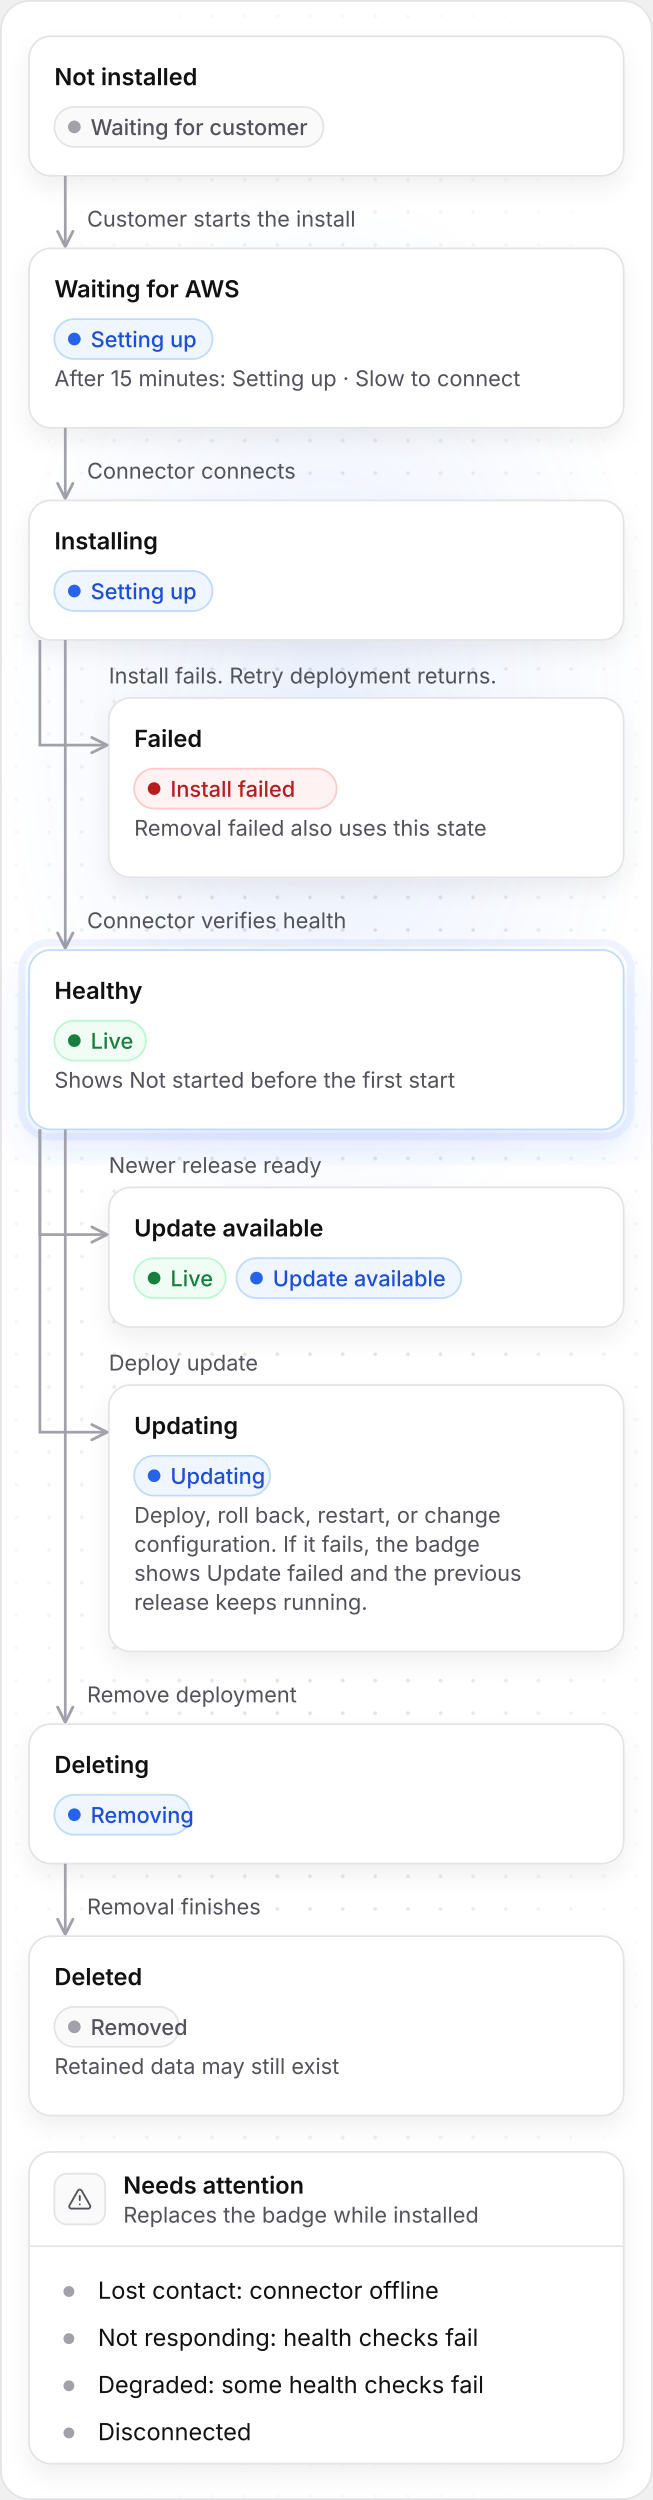
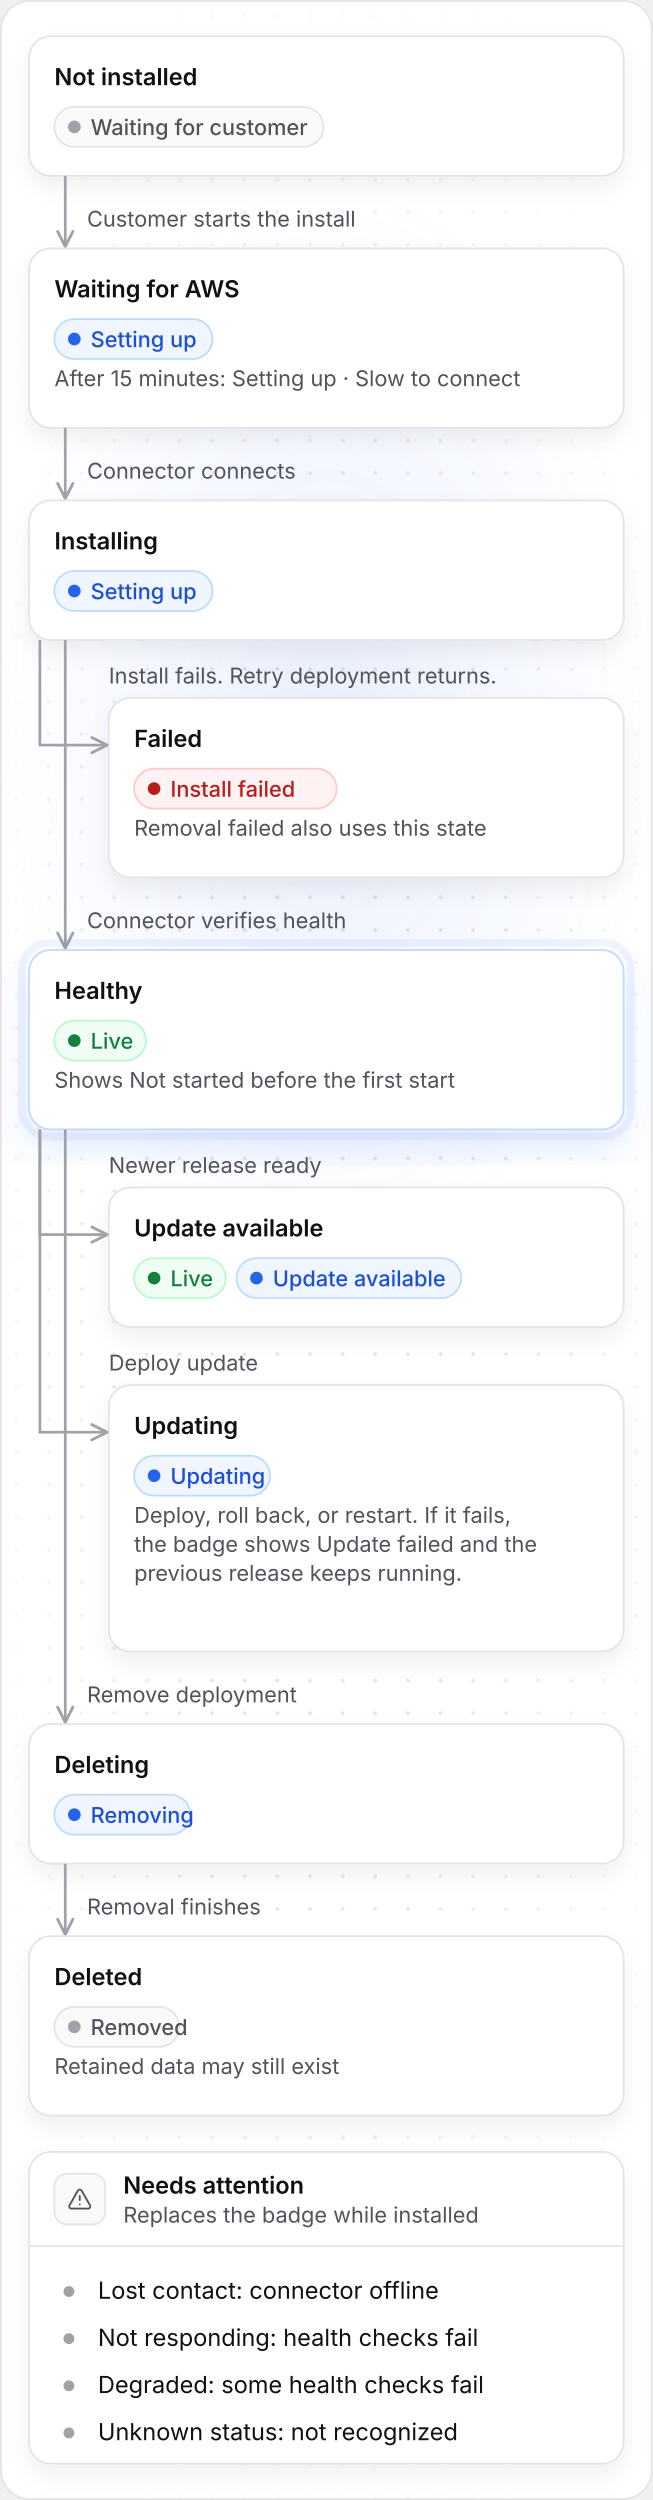
<svg xmlns="http://www.w3.org/2000/svg" width="360" height="1379" viewBox="0 0 360 1379" role="img" aria-labelledby="title desc">
  <defs>
    <style>
      text { font-family: Inter, "Inter Variable", ui-sans-serif, system-ui, -apple-system, "Segoe UI", sans-serif; fill: #111111; }
      .title { font-size: 13px; font-weight: 600; }
      .heading { font-size: 15px; font-weight: 600; letter-spacing: -0.01em; }
      .body { font-size: 13px; fill: #111111; }
      .label { font-size: 12px; font-weight: 600; fill: #52525B; }
      .note { font-size: 12px; fill: #52525B; }
      .badge { font-size: 12px; font-weight: 500; }
      .num { font-size: 12px; font-weight: 600; fill: #FFFFFF; }
      .mono { font-family: ui-monospace, SFMono-Regular, Menlo, Consolas, "Liberation Mono", monospace; font-size: 12px; fill: #71717A; }
      .mono-dark { font-family: ui-monospace, SFMono-Regular, Menlo, Consolas, "Liberation Mono", monospace; font-size: 12px; fill: #111111; }
      .mono-brand { font-family: ui-monospace, SFMono-Regular, Menlo, Consolas, "Liberation Mono", monospace; font-size: 12px; fill: #1D4ED8; }
      .boundary { fill: none; stroke: #A1A1AA; stroke-width: 1; stroke-dasharray: 5 4; }
      .tag { fill: #FFFFFF; stroke: #E4E4E7; }
      .band { fill: #FAFAFA; stroke: #E4E4E7; }
      .tile { fill: #FFFFFF; stroke: #E4E4E7; }
      .tile-optional { fill: #FFFFFF; stroke: #A1A1AA; stroke-dasharray: 4 3; }
      .icon-tile { fill: #FAFAFA; stroke: #E4E4E7; }
      .icon { fill: none; stroke: #52525B; stroke-width: 1.75; stroke-linecap: round; stroke-linejoin: round; }
      .track { fill: none; stroke: #A1A1AA; stroke-width: 1.5; }
      .track-dashed { fill: none; stroke: #A1A1AA; stroke-width: 1.5; stroke-dasharray: 4 4; }
      .beam { fill: none; stroke: #2563EB; stroke-width: 1.5; }
      .port { fill: #FFFFFF; stroke: #A1A1AA; stroke-width: 1.5; }
      .port-brand { fill: #FFFFFF; stroke: #2563EB; stroke-width: 1.5; }
    </style>
    <pattern id="dots" width="18" height="18" patternUnits="userSpaceOnUse">
      <circle cx="9" cy="9" r="1" fill="#D4D4D8" />
    </pattern>
    <radialGradient id="fade" cx="50%" cy="50%" r="60%">
      <stop offset="40%" stop-color="#FFFFFF" />
      <stop offset="100%" stop-color="#000000" />
    </radialGradient>
    <mask id="fade-mask">
      <rect width="360" height="1379" fill="url(#fade)" />
    </mask>
    <radialGradient id="light" cx="50%" cy="50%" r="50%">
      <stop offset="0%" stop-color="#2563EB" stop-opacity="0.10" />
      <stop offset="100%" stop-color="#2563EB" stop-opacity="0" />
    </radialGradient>
    <filter id="shadow" x="-10%" y="-20%" width="120%" height="160%">
      <feDropShadow dx="0" dy="1" stdDeviation="1" flood-color="#111111" flood-opacity="0.04" />
      <feDropShadow dx="0" dy="6" stdDeviation="6" flood-color="#111111" flood-opacity="0.06" />
    </filter>
    <filter id="shadow-brand" x="-10%" y="-10%" width="120%" height="130%">
      <feDropShadow dx="0" dy="1" stdDeviation="1" flood-color="#111111" flood-opacity="0.04" />
      <feDropShadow dx="0" dy="10" stdDeviation="10" flood-color="#2563EB" flood-opacity="0.14" />
    </filter>
    <marker id="arrow" viewBox="0 0 10 10" refX="8" refY="5" markerWidth="7" markerHeight="7" orient="auto-start-reverse">
      <path d="M1 1L9 5L1 9" fill="none" stroke="#A1A1AA" stroke-width="1.5" stroke-linecap="round" stroke-linejoin="round" />
    </marker>
    <marker id="arrow-brand" viewBox="0 0 10 10" refX="8" refY="5" markerWidth="7" markerHeight="7" orient="auto-start-reverse">
      <path d="M1 1L9 5L1 9" fill="none" stroke="#2563EB" stroke-width="1.5" stroke-linecap="round" stroke-linejoin="round" />
    </marker>
    <symbol id="i-alert" viewBox="0 0 24 24">
      <path d="m21.73 18-8-14a2 2 0 0 0-3.48 0l-8 14A2 2 0 0 0 4 21h16a2 2 0 0 0 1.73-3" />
      <path d="M12 9v4" />
      <path d="M12 17h.01" />
    </symbol>
  </defs>
  <g id="stage">
    <rect x="0.5" y="0.5" width="359" height="1378" rx="16" fill="#FFFFFF" stroke="#E4E4E7" />
    <rect x="1" y="1" width="358" height="1377" rx="16" fill="url(#dots)" mask="url(#fade-mask)" opacity="0.7" />
    <ellipse cx="180" cy="400" rx="180" ry="300" fill="url(#light)" />
  </g>
  <g id="not-installed">
    <rect class="tile" x="16" y="20" width="328" height="77" rx="12" filter="url(#shadow)" />
    <text class="title" x="30" y="47">Not installed</text>
    <rect x="30" y="59" width="148.4" height="22" rx="11" style="fill:#FAFAFA;stroke:#E4E4E7" />
    <circle cx="41" cy="70" r="3.5" fill="#A1A1AA" />
    <text class="badge" x="50" y="74.5" style="fill:#52525B">Waiting for customer</text>
  </g>
  <line class="track" x1="36" y1="97" x2="36" y2="135" marker-end="url(#arrow)" />
  <text class="note" x="48" y="125">Customer starts the install</text>
  <g id="waiting-for-aws">
    <rect class="tile" x="16" y="137" width="328" height="99" rx="12" filter="url(#shadow)" />
    <text class="title" x="30" y="164">Waiting for AWS</text>
    <rect x="30" y="176" width="87.2" height="22" rx="11" style="fill:#EFF6FF;stroke:#BFDBFE" />
    <circle cx="41" cy="187" r="3.5" fill="#2563EB" />
    <text class="badge" x="50" y="191.5" style="fill:#1D4ED8">Setting up</text>
    <text class="note" x="30" y="213">After 15 minutes: Setting up · Slow to connect</text>
  </g>
  <line class="track" x1="36" y1="236" x2="36" y2="274" marker-end="url(#arrow)" />
  <text class="note" x="48" y="264">Connector connects</text>
  <g id="installing">
    <rect class="tile" x="16" y="276" width="328" height="77" rx="12" filter="url(#shadow)" />
    <text class="title" x="30" y="303">Installing</text>
    <rect x="30" y="315" width="87.2" height="22" rx="11" style="fill:#EFF6FF;stroke:#BFDBFE" />
    <circle cx="41" cy="326" r="3.5" fill="#2563EB" />
    <text class="badge" x="50" y="330.5" style="fill:#1D4ED8">Setting up</text>
  </g>
  <text class="note" x="60" y="377">Install fails. Retry deployment returns.</text>
  <g id="failed">
    <rect class="tile" x="60" y="385" width="284" height="99" rx="12" filter="url(#shadow)" />
    <text class="title" x="74" y="412">Failed</text>
    <rect x="74" y="424" width="111.68" height="22" rx="11" style="fill:#FEF2F2;stroke:#FECACA" />
    <circle cx="85" cy="435" r="3.5" fill="#B91C1C" />
    <text class="badge" x="94" y="439.5" style="fill:#B91C1C">Install failed</text>
    <text class="note" x="74" y="461">Removal failed also uses this state</text>
  </g>
  <path class="track" d="M22 353 V411 H58" marker-end="url(#arrow)" />
  <line class="track" x1="36" y1="353" x2="36" y2="522" marker-end="url(#arrow)" />
  <text class="note" x="48" y="512">Connector verifies health</text>
  <g id="healthy">
    <rect x="12" y="520" width="336" height="107" rx="15" style="fill:none;stroke:#2563EB;stroke-opacity:0.07;stroke-width:4" />
    <rect x="16" y="524" width="328" height="99" rx="12" style="fill:#FFFFFF;stroke:#BFDBFE" filter="url(#shadow-brand)" />
    <text class="title" x="30" y="551">Healthy</text>
    <rect x="30" y="563" width="50.48" height="22" rx="11" style="fill:#F0FDF4;stroke:#BBF7D0" />
    <circle cx="41" cy="574" r="3.5" fill="#15803D" />
    <text class="badge" x="50" y="578.5" style="fill:#15803D">Live</text>
    <text class="note" x="30" y="600">Shows Not started before the first start</text>
  </g>
  <text class="note" x="60" y="647">Newer release ready</text>
  <g id="update-available">
    <rect class="tile" x="60" y="655" width="284" height="77" rx="12" filter="url(#shadow)" />
    <text class="title" x="74" y="682">Update available</text>
    <rect x="74" y="694" width="50.48" height="22" rx="11" style="fill:#F0FDF4;stroke:#BBF7D0" />
    <circle cx="85" cy="705" r="3.5" fill="#15803D" />
    <text class="badge" x="94" y="709.5" style="fill:#15803D">Live</text>
    <rect x="130.48" y="694" width="123.92" height="22" rx="11" style="fill:#EFF6FF;stroke:#BFDBFE" />
    <circle cx="141.48" cy="705" r="3.5" fill="#2563EB" />
    <text class="badge" x="150.48" y="709.5" style="fill:#1D4ED8">Update available</text>
  </g>
  <path class="track" d="M22 623 V681 H58" marker-end="url(#arrow)" />
  <text class="note" x="60" y="756">Deploy update</text>
  <g id="updating">
    <rect class="tile" x="60" y="764" width="284" height="147" rx="12" filter="url(#shadow)" />
    <text class="title" x="74" y="791">Updating</text>
    <rect x="74" y="803" width="74.96" height="22" rx="11" style="fill:#EFF6FF;stroke:#BFDBFE" />
    <circle cx="85" cy="814" r="3.5" fill="#2563EB" />
    <text class="badge" x="94" y="818.5" style="fill:#1D4ED8">Updating</text>
-     <text class="note" x="74" y="840">Deploy, roll back, restart, or change</text>
-     <text class="note" x="74" y="856">configuration. If it fails, the badge</text>
-     <text class="note" x="74" y="872">shows Update failed and the previous</text>
-     <text class="note" x="74" y="888">release keeps running.</text>
+     <text class="note" x="74" y="840">Deploy, roll back, or restart. If it fails,</text>
+     <text class="note" x="74" y="856">the badge shows Update failed and the</text>
+     <text class="note" x="74" y="872">previous release keeps running.</text>
  </g>
  <path class="track" d="M22 623 V790 H58" marker-end="url(#arrow)" />
  <line class="track" x1="36" y1="623" x2="36" y2="949" marker-end="url(#arrow)" />
  <text class="note" x="48" y="939">Remove deployment</text>
  <g id="deleting">
    <rect class="tile" x="16" y="951" width="328" height="77" rx="12" filter="url(#shadow)" />
    <text class="title" x="30" y="978">Deleting</text>
    <rect x="30" y="990" width="74.96" height="22" rx="11" style="fill:#EFF6FF;stroke:#BFDBFE" />
    <circle cx="41" cy="1001" r="3.5" fill="#2563EB" />
    <text class="badge" x="50" y="1005.5" style="fill:#1D4ED8">Removing</text>
  </g>
  <line class="track" x1="36" y1="1028" x2="36" y2="1066" marker-end="url(#arrow)" />
  <text class="note" x="48" y="1056">Removal finishes</text>
  <g id="deleted">
    <rect class="tile" x="16" y="1068" width="328" height="99" rx="12" filter="url(#shadow)" />
    <text class="title" x="30" y="1095">Deleted</text>
    <rect x="30" y="1107" width="68.84" height="22" rx="11" style="fill:#FAFAFA;stroke:#E4E4E7" />
    <circle cx="41" cy="1118" r="3.5" fill="#A1A1AA" />
    <text class="badge" x="50" y="1122.5" style="fill:#52525B">Removed</text>
    <text class="note" x="30" y="1144">Retained data may still exist</text>
  </g>
  <g id="needs-attention">
    <rect class="tile" x="16" y="1187" width="328" height="172" rx="12" filter="url(#shadow)" />
    <rect x="30" y="1199" width="28" height="28" rx="7" class="icon-tile" />
    <use href="#i-alert" class="icon" x="37" y="1206" width="14" height="14" />
    <text class="title" x="68" y="1210">Needs attention</text>
    <text class="note" x="68" y="1226">Replaces the badge while installed</text>
    <line x1="16" y1="1239" x2="344" y2="1239" stroke="#E4E4E7" />
    <rect x="35" y="1261" width="6" height="6" rx="3" style="fill:#A1A1AA" />
    <text class="body" x="54" y="1268">Lost contact: connector offline</text>
    <rect x="35" y="1287" width="6" height="6" rx="3" style="fill:#A1A1AA" />
    <text class="body" x="54" y="1294">Not responding: health checks fail</text>
    <rect x="35" y="1313" width="6" height="6" rx="3" style="fill:#A1A1AA" />
    <text class="body" x="54" y="1320">Degraded: some health checks fail</text>
    <rect x="35" y="1339" width="6" height="6" rx="3" style="fill:#A1A1AA" />
-     <text class="body" x="54" y="1346">Disconnected</text>
+     <text class="body" x="54" y="1346">Unknown status: not recognized</text>
  </g>
</svg>
